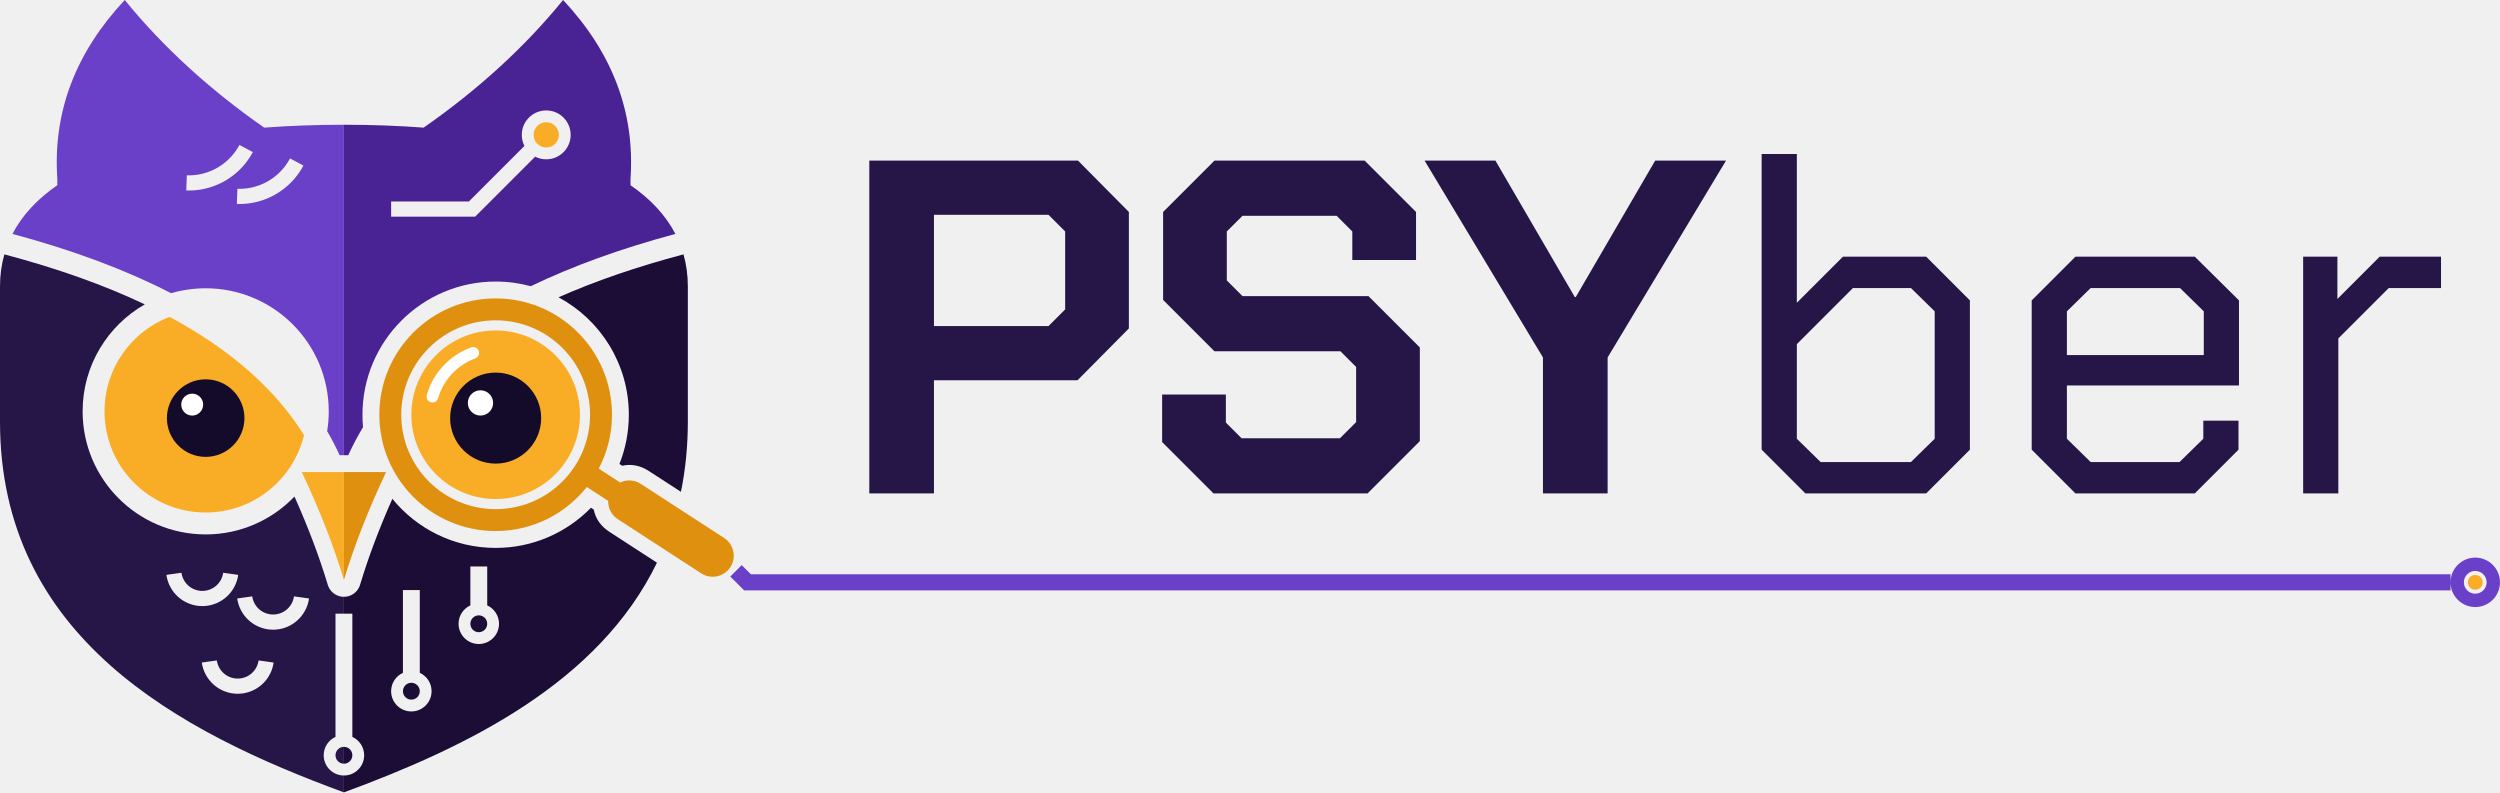
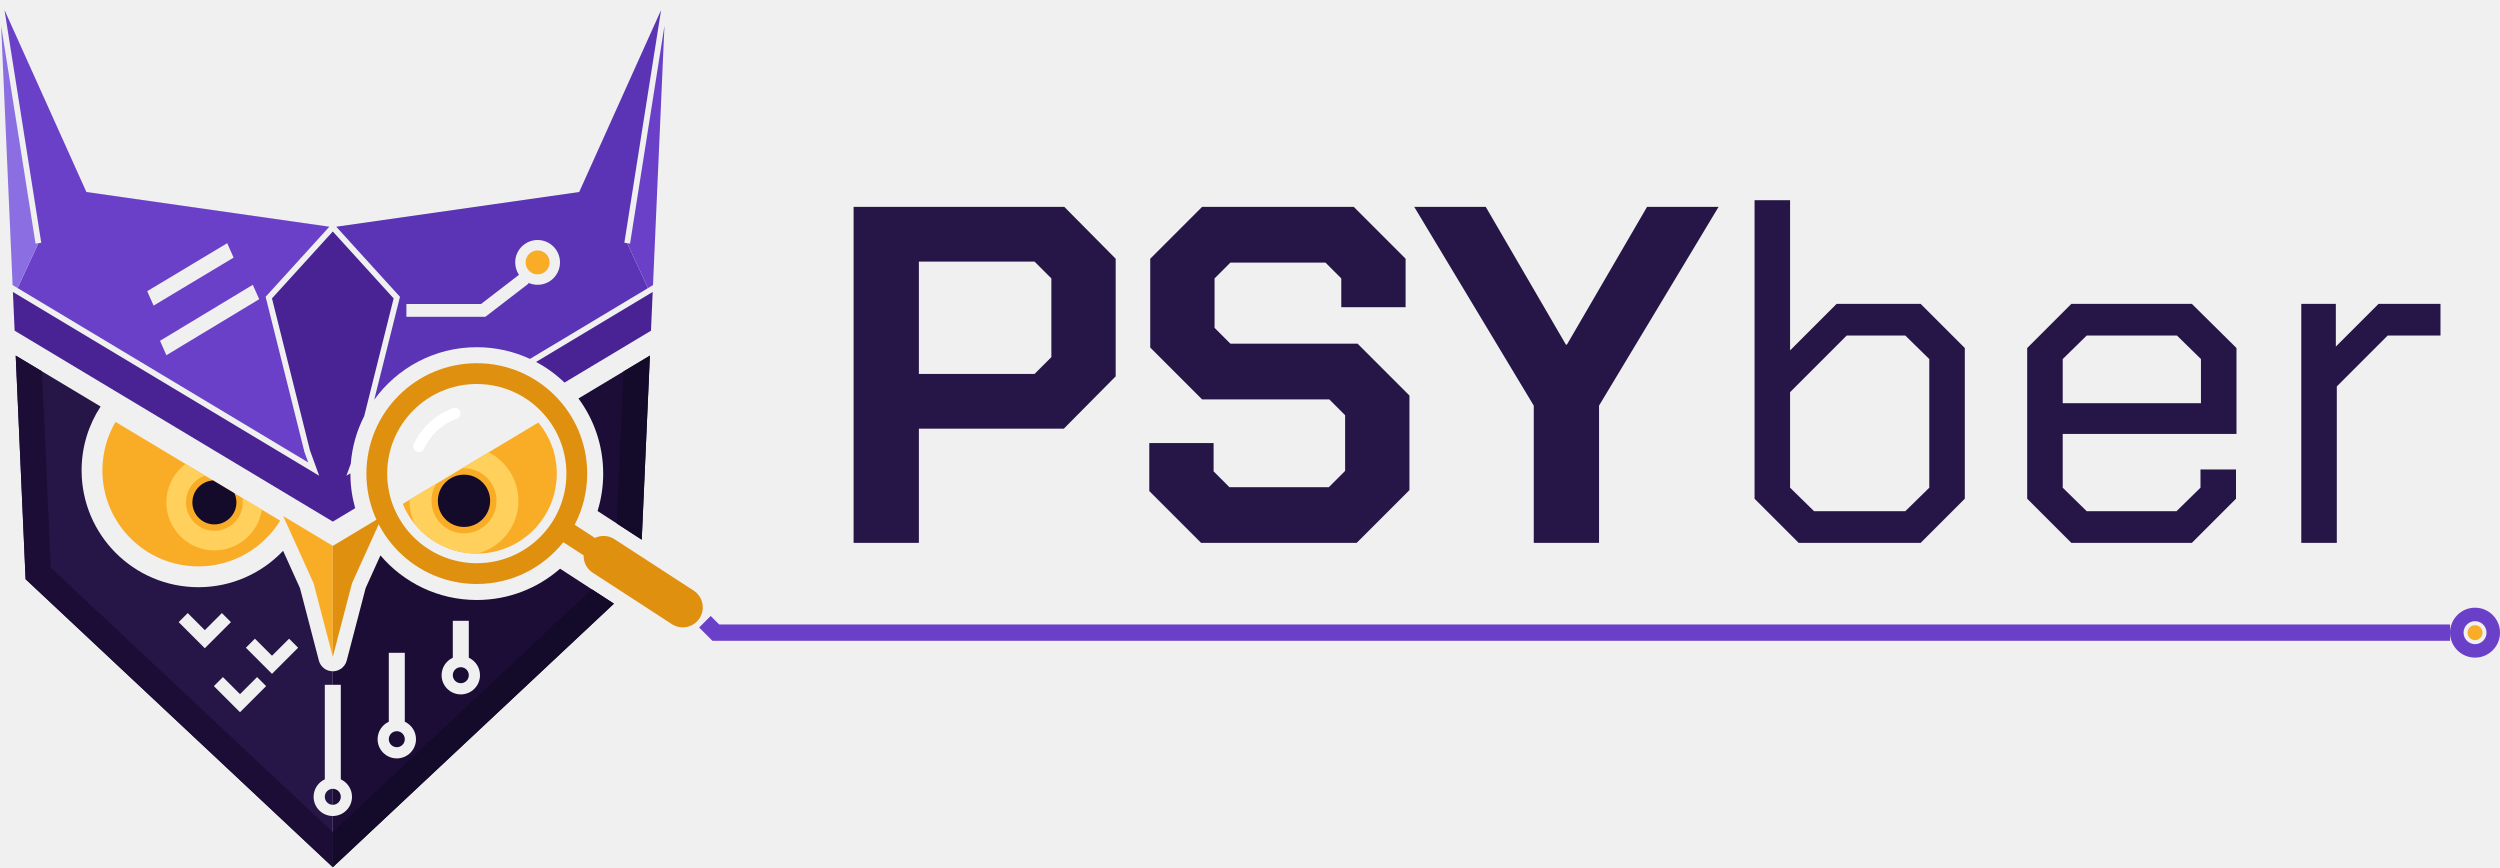
- <svg xmlns="http://www.w3.org/2000/svg" viewBox="52 26 1482.9 470" role="img" aria-label="PSYber">
-   <path d="M256 380V390H251V463.09C246.87 464.98 244 469.16 244 474C244 480.63 249.37 486 256 486V496C158 460 52 404 52 276V196C52 189.25 52.88 182.88 54.58 176.88Q101.79 189.39 137.89 206.54C115.85 219.11 101 242.82 101 270C101 310.32 133.68 343 174 343C194.7 343 213.39 334.38 226.67 320.54Q239 348.15 246.42 372.87Q246.78 374.06 247.41 375.13Q248.05 376.19 248.93 377.07Q249.81 377.95 250.87 378.59Q251.94 379.22 253.13 379.58Q254.07 379.86 255.05 379.95Q255.53 380 256 380ZM192.94 368.88 193.14 367.94 193.29 366.99 184.38 365.74 184.29 366.29 184.17 366.84 184.03 367.38 183.87 367.91 183.68 368.44 183.47 368.96 183.24 369.47 182.99 369.96 182.71 370.45 182.41 370.92 182.09 371.38 181.75 371.82 181.39 372.25 181.01 372.66 180.61 373.06 180.2 373.43 179.77 373.79 179.33 374.13 178.87 374.45 178.39 374.74 177.9 375.02 177.41 375.27 176.9 375.5 176.38 375.71 175.85 375.89 175.31 376.05 174.77 376.19 174.22 376.3 173.67 376.39 173.12 376.45 172.56 376.49 172 376.5 171.44 376.49 170.88 376.45 170.33 376.39 169.78 376.3 169.23 376.19 168.69 376.05 168.15 375.89 167.62 375.71 167.1 375.5 166.59 375.27 166.1 375.02 165.61 374.74 165.13 374.45 164.67 374.13 164.23 373.79 163.8 373.43 163.39 373.06 162.99 372.66 162.61 372.25 162.25 371.82 161.91 371.38 161.59 370.92 161.29 370.45 161.01 369.96 160.76 369.47 160.53 368.96 160.32 368.44 160.13 367.91 159.97 367.38 159.83 366.84 159.71 366.29 159.62 365.74 150.71 366.99 150.86 367.94 151.06 368.88 151.3 369.81 151.58 370.73 151.9 371.64 152.26 372.53 152.67 373.4 153.11 374.26 153.58 375.09 154.1 375.91 154.65 376.69 155.23 377.46 155.85 378.19 156.5 378.9 157.18 379.58 157.89 380.23 158.63 380.84 159.4 381.42 160.19 381.97 161.01 382.48 161.84 382.95 162.7 383.39 163.58 383.78 164.47 384.14 165.38 384.45 166.3 384.73 167.23 384.96 168.17 385.16 169.12 385.31 170.08 385.41 171.04 385.48 172 385.5 172.96 385.48 173.92 385.41 174.88 385.31 175.83 385.16 176.77 384.96 177.7 384.73 178.62 384.45 179.53 384.14 180.42 383.78 181.3 383.39 182.16 382.95 182.99 382.48 183.81 381.97 184.6 381.42 185.37 380.84 186.11 380.23 186.82 379.58 187.5 378.9 188.15 378.19 188.77 377.46 189.35 376.69 189.9 375.91 190.42 375.09 190.89 374.26 191.33 373.4 191.74 372.53 192.1 371.64 192.42 370.73 192.7 369.81 192.94 368.88ZM214.14 419.94 214.29 418.99 205.38 417.74 205.29 418.29 205.17 418.84 205.03 419.38 204.87 419.91 204.68 420.44 204.47 420.96 204.24 421.47 203.99 421.96 203.71 422.45 203.41 422.92 203.09 423.38 202.75 423.82 202.39 424.25 202.01 424.66 201.61 425.06 201.2 425.43 200.77 425.79 200.33 426.13 199.87 426.45 199.39 426.74 198.9 427.02 198.41 427.27 197.9 427.5 197.38 427.71 196.85 427.89 196.31 428.05 195.77 428.19 195.22 428.3 194.67 428.39 194.12 428.45 193.56 428.49 193 428.5 192.44 428.49 191.88 428.45 191.33 428.39 190.78 428.3 190.23 428.19 189.69 428.05 189.15 427.89 188.62 427.71 188.1 427.5 187.59 427.27 187.1 427.02 186.61 426.74 186.13 426.45 185.67 426.13 185.23 425.79 184.8 425.43 184.39 425.06 183.99 424.66 183.61 424.25 183.25 423.82 182.91 423.38 182.59 422.92 182.29 422.45 182.01 421.96 181.76 421.47 181.53 420.96 181.32 420.44 181.13 419.91 180.97 419.38 180.83 418.84 180.71 418.29 180.62 417.74 171.71 418.99 171.86 419.94 172.06 420.88 172.3 421.81 172.58 422.73 172.9 423.64 173.26 424.53 173.67 425.4 174.11 426.26 174.58 427.09 175.1 427.91 175.65 428.69 176.23 429.46 176.85 430.19 177.5 430.9 178.18 431.58 178.89 432.23 179.63 432.84 180.4 433.42 181.19 433.97 182.01 434.48 182.84 434.95 183.7 435.39 184.58 435.78 185.47 436.14 186.38 436.45 187.3 436.73 188.23 436.96 189.17 437.16 190.12 437.31 191.08 437.41 192.04 437.48 193 437.5 193.96 437.48 194.92 437.41 195.88 437.31 196.83 437.16 197.77 436.96 198.7 436.73 199.62 436.45 200.53 436.14 201.42 435.78 202.3 435.39 203.16 434.95 203.99 434.48 204.81 433.97 205.6 433.42 206.37 432.84 207.11 432.23 207.82 431.58 208.5 430.9 209.15 430.19 209.77 429.46 210.35 428.69 210.9 427.91 211.42 427.09 211.89 426.26 212.33 425.4 212.74 424.53 213.1 423.64 213.42 422.73 213.7 421.81 213.94 420.88 214.14 419.94ZM234.7 383.81 234.94 382.88 235.14 381.94 235.29 380.99 226.38 379.74 226.29 380.29 226.17 380.84 226.03 381.38 225.87 381.91 225.68 382.44 225.47 382.96 225.24 383.47 224.99 383.96 224.71 384.45 224.41 384.92 224.09 385.38 223.75 385.82 223.39 386.25 223.01 386.66 222.61 387.06 222.2 387.43 221.77 387.79 221.33 388.13 220.87 388.45 220.39 388.74 219.9 389.02 219.41 389.27 218.9 389.5 218.38 389.71 217.85 389.89 217.31 390.05 216.77 390.19 216.22 390.3 215.67 390.39 215.12 390.45 214.56 390.49 214 390.5 213.44 390.49 212.88 390.45 212.33 390.39 211.78 390.3 211.23 390.19 210.69 390.05 210.15 389.89 209.62 389.71 209.1 389.5 208.59 389.27 208.1 389.02 207.61 388.74 207.13 388.45 206.67 388.13 206.23 387.79 205.8 387.43 205.39 387.06 204.99 386.66 204.61 386.25 204.25 385.82 203.91 385.38 203.59 384.92 203.29 384.45 203.01 383.96 202.76 383.47 202.53 382.96 202.32 382.44 202.13 381.91 201.97 381.38 201.83 380.84 201.71 380.29 201.62 379.74 192.71 380.99 192.86 381.94 193.06 382.88 193.3 383.81 193.58 384.73 193.9 385.64 194.26 386.53 194.67 387.4 195.11 388.26 195.58 389.09 196.1 389.91 196.65 390.69 197.23 391.46 197.85 392.19 198.5 392.9 199.18 393.58 199.89 394.23 200.63 394.84 201.4 395.42 202.19 395.97 203.01 396.48 203.84 396.95 204.7 397.39 205.58 397.78 206.47 398.14 207.38 398.45 208.3 398.73 209.23 398.96 210.17 399.16 211.12 399.31 212.08 399.41 213.04 399.48 214 399.5 214.96 399.48 215.92 399.41 216.88 399.31 217.83 399.16 218.77 398.96 219.7 398.73 220.62 398.45 221.53 398.14 222.42 397.78 223.3 397.39 224.16 396.95 224.99 396.48 225.81 395.97 226.6 395.42 227.37 394.84 228.11 394.23 228.82 393.58 229.5 392.9 230.15 392.19 230.77 391.46 231.35 390.69 231.9 389.91 232.42 389.09 232.89 388.26 233.33 387.4 233.74 386.53 234.1 385.64 234.42 384.73 234.7 383.81ZM256 469V479C253.24 479 251 476.76 251 474C251 471.24 253.24 469 256 469Z" fill="#261547" />
-   <path d="M256 496V486C262.63 486 268 480.63 268 474C268 469.16 265.13 464.98 261 463.09V390H256V380Q256.51 380 257.01 379.95Q257.99 379.85 258.93 379.56Q259.87 379.27 260.74 378.8Q261.61 378.34 262.37 377.71Q263.13 377.08 263.75 376.32Q264.37 375.56 264.83 374.69Q265.3 373.82 265.58 372.87Q272.82 348.75 284.73 321.88C299.22 339.65 321.28 351 346 351C368.15 351 388.18 341.88 402.53 327.19L404.19 328.27Q405.82 336.48 413.54 341.5L441.68 359.77C407.16 430.91 329.34 469.06 256 496ZM460 276C460 290.85 458.57 304.74 455.9 317.73L436.96 305.44Q429.24 300.42 421.07 302.27L419.43 301.2C423.02 292.17 425 282.32 425 272C425 241.86 408.12 215.65 383.29 202.34Q416.1 187.83 457.42 176.88C459.12 182.88 460 189.25 460 196V276ZM291 425.09C286.87 426.98 284 431.16 284 436C284 442.63 289.37 448 296 448C302.63 448 308 442.63 308 436C308 431.16 305.13 426.98 301 425.09V376H291V425.09ZM324 396C324 402.63 329.37 408 336 408C342.63 408 348 402.63 348 396C348 391.16 345.13 386.98 341 385.09V362H331V385.09C326.87 386.98 324 391.16 324 396ZM341 396C341 398.76 338.76 401 336 401C333.24 401 331 398.76 331 396C331 393.24 333.24 391 336 391C338.76 391 341 393.24 341 396ZM296 431C298.76 431 301 433.24 301 436C301 438.76 298.76 441 296 441C293.24 441 291 438.76 291 436C291 433.24 293.24 431 296 431ZM256 479V469C258.76 469 261 471.24 261 474C261 476.76 258.76 479 256 479Z" fill="#1b0d35" />
-   <path d="M256 100V296H253.42C251.22 291.15 248.77 286.39 246.06 281.74C246.68 277.92 247 274 247 270C247 229.68 214.32 197 174 197C166.88 197 160 198.02 153.5 199.92C126.93 186.23 95.6 174.48 59.39 164.75C65.16 153.64 74.17 144.02 86 135.86V132Q82 73 126 26Q159.86 67.6 208.7 101.71C223.7 100.57 239.51 100 256 100ZM231.61 124.85 231.97 124.19 224.02 119.96 223.74 120.48 223.44 121 223.14 121.51 222.83 122.02 222.51 122.52 222.19 123.01 221.85 123.5 221.51 123.98 221.15 124.46 220.79 124.93 220.42 125.4 220.05 125.85 219.66 126.31 219.27 126.75 218.87 127.19 218.46 127.62 218.04 128.04 217.62 128.46 217.19 128.87 216.75 129.27 216.31 129.66 215.85 130.05 215.4 130.42 214.93 130.79 214.46 131.15 213.98 131.51 213.5 131.85 213.01 132.19 212.52 132.51 212.02 132.83 211.51 133.14 211 133.44 210.48 133.74 209.96 134.02 209.44 134.29 208.9 134.56 208.37 134.81 207.83 135.06 207.28 135.3 206.74 135.52 206.18 135.74 205.63 135.95 205.07 136.15 204.51 136.34 203.94 136.51 203.37 136.68 202.8 136.84 202.23 136.99 201.65 137.13 201.07 137.26 200.49 137.38 199.9 137.48 199.32 137.58 198.73 137.67 198.14 137.75 197.55 137.81 196.96 137.87 196.37 137.92 195.78 137.95 195.19 137.98 194.59 137.99 194 138 193.41 137.99 192.81 137.98 192.5 146.97 193.25 146.99 194 147 194.75 146.99 195.5 146.97 196.25 146.94 197 146.9 197.75 146.84 198.49 146.76 199.24 146.68 199.98 146.58 200.73 146.47 201.47 146.35 202.2 146.21 202.94 146.06 203.67 145.9 204.4 145.72 205.13 145.53 205.85 145.33 206.57 145.12 207.29 144.9 208 144.66 208.71 144.41 209.41 144.14 210.11 143.87 210.8 143.58 211.49 143.28 212.17 142.97 212.85 142.65 213.52 142.31 214.19 141.97 214.85 141.61 215.5 141.24 216.15 140.86 216.79 140.47 217.42 140.06 218.05 139.65 218.66 139.22 219.27 138.79 219.88 138.34 220.47 137.88 221.06 137.42 221.64 136.94 222.21 136.45 222.77 135.96 223.33 135.45 223.87 134.93 224.41 134.41 224.93 133.87 225.45 133.33 225.96 132.77 226.45 132.21 226.94 131.64 227.42 131.06 227.88 130.47 228.34 129.88 228.79 129.27 229.22 128.66 229.65 128.05 230.06 127.42 230.47 126.79 230.86 126.15 231.24 125.5 231.61 124.85ZM201.61 116.85 201.97 116.19 194.02 111.96 193.74 112.48 193.44 113 193.14 113.51 192.83 114.02 192.51 114.52 192.19 115.01 191.85 115.5 191.51 115.98 191.15 116.46 190.79 116.93 190.42 117.4 190.05 117.85 189.66 118.31 189.27 118.75 188.87 119.19 188.46 119.62 188.04 120.04 187.62 120.46 187.19 120.87 186.75 121.27 186.31 121.66 185.85 122.05 185.4 122.42 184.93 122.79 184.46 123.15 183.98 123.51 183.5 123.85 183.01 124.19 182.52 124.51 182.02 124.83 181.51 125.14 181 125.44 180.48 125.74 179.96 126.02 179.44 126.29 178.9 126.56 178.37 126.81 177.83 127.06 177.28 127.3 176.74 127.52 176.18 127.74 175.63 127.95 175.07 128.15 174.51 128.34 173.94 128.51 173.37 128.68 172.8 128.84 172.23 128.99 171.65 129.13 171.07 129.26 170.49 129.38 169.9 129.48 169.32 129.58 168.73 129.67 168.14 129.75 167.55 129.81 166.96 129.87 166.37 129.92 165.78 129.95 165.19 129.98 164.59 129.99 164 130 163.41 129.99 162.81 129.98 162.5 138.97 163.25 138.99 164 139 164.75 138.99 165.5 138.97 166.25 138.94 167 138.9 167.75 138.84 168.49 138.76 169.24 138.68 169.98 138.58 170.73 138.47 171.47 138.35 172.2 138.21 172.94 138.06 173.67 137.9 174.4 137.72 175.13 137.53 175.85 137.33 176.57 137.12 177.29 136.9 178 136.66 178.71 136.41 179.41 136.14 180.11 135.87 180.8 135.58 181.49 135.28 182.17 134.97 182.85 134.65 183.52 134.31 184.19 133.97 184.85 133.61 185.5 133.24 186.15 132.86 186.79 132.47 187.42 132.06 188.05 131.65 188.66 131.22 189.27 130.79 189.88 130.34 190.47 129.88 191.06 129.42 191.64 128.94 192.21 128.45 192.77 127.96 193.33 127.45 193.87 126.93 194.41 126.41 194.93 125.87 195.45 125.33 195.96 124.77 196.45 124.21 196.94 123.64 197.42 123.06 197.88 122.47 198.34 121.88 198.79 121.27 199.22 120.66 199.65 120.05 200.06 119.42 200.47 118.79 200.86 118.15 201.24 117.5 201.61 116.85Z" fill="#6b40c9" />
-   <path d="M256 296V100C272.49 100 288.3 100.57 303.3 101.71Q352.14 67.6 386 26Q430 73 426 132V135.86C437.83 144.02 446.84 153.64 452.61 164.75C420.11 173.48 391.54 183.84 366.82 195.77C360.19 193.96 353.21 193 346 193C302.37 193 267 228.37 267 272C267 274.49 267.11 276.94 267.34 279.37C264.08 284.78 261.16 290.32 258.58 296H256ZM390.5 106C390.5 97.99 384.01 91.5 376 91.5C367.99 91.5 361.5 97.99 361.5 106C361.5 108.36 362.07 110.6 363.07 112.57L330.14 145.5H284V154.5H333.86L369.43 118.93C371.4 119.93 373.64 120.5 376 120.5C384.01 120.5 390.5 114.01 390.5 106Z" fill="#492293" />
-   <path d="M232.33 284.11C225.99 310.44 202.28 330 174 330C140.86 330 114 303.14 114 270C114 244.42 130.01 222.58 152.55 213.95Q206.75 243.04 232.33 284.11ZM346 322C318.39 322 296 299.61 296 272C296 244.39 318.39 222 346 222C373.61 222 396 244.39 396 272C396 299.61 373.61 322 346 322Z" fill="#f9ad26" />
-   <path d="M319 274C319 259.09 331.09 247 346 247C360.91 247 373 259.09 373 274C373 288.91 360.91 301 346 301C331.09 301 319 288.91 319 274ZM151 274C151 261.3 161.3 251 174 251C186.7 251 197 261.3 197 274C197 286.7 186.7 297 174 297C161.3 297 151 286.7 151 274Z" fill="#140a29" />
-   <path d="M307.48 264.6Q306.81 264.39 306.28 263.95Q305.74 263.5 305.42 262.89Q305.09 262.27 305.03 261.58Q304.96 260.88 305.17 260.22L305.62 258.76Q305.64 258.69 305.66 258.63L306.17 257.18Q306.19 257.12 306.22 257.05L306.78 255.63Q306.81 255.56 306.83 255.5L307.45 254.1Q307.48 254.04 307.51 253.98L308.19 252.6Q308.22 252.54 308.25 252.48L308.98 251.13Q309.01 251.07 309.04 251.01L309.82 249.69Q309.86 249.64 309.9 249.58L310.73 248.29Q310.77 248.23 310.8 248.18L311.69 246.93Q311.73 246.87 311.77 246.81L312.7 245.6Q312.74 245.54 312.78 245.49L313.76 244.31Q313.8 244.26 313.85 244.21L314.87 243.07Q314.92 243.01 314.96 242.97L316.03 241.87Q316.08 241.82 316.13 241.77L317.24 240.71Q317.29 240.67 317.34 240.62L318.49 239.61Q318.54 239.56 318.59 239.52L319.78 238.55Q319.83 238.51 319.89 238.47L321.11 237.55Q321.17 237.51 321.23 237.47L322.49 236.6Q322.54 236.56 322.6 236.52L323.89 235.7Q323.95 235.67 324.01 235.63L325.34 234.86Q325.4 234.83 325.46 234.8L326.81 234.08Q326.87 234.05 326.93 234.02L328.31 233.36Q328.38 233.33 328.44 233.3L329.84 232.69Q329.91 232.66 329.97 232.64L331.4 232.09Q332.05 231.84 332.75 231.85Q333.44 231.87 334.08 232.15Q334.71 232.43 335.19 232.94Q335.68 233.44 335.93 234.09Q336.18 234.74 336.16 235.44Q336.14 236.13 335.86 236.77Q335.58 237.41 335.08 237.89Q334.57 238.37 333.92 238.62L332.56 239.14L331.28 239.7L330.02 240.3L328.79 240.95L327.58 241.65L326.41 242.4L325.26 243.19L324.14 244.03L323.06 244.91L322.02 245.83L321.01 246.79L320.04 247.79L319.11 248.83L318.22 249.9L317.37 251.01L316.57 252.15L315.81 253.32L315.1 254.52L314.44 255.75L313.83 257L313.26 258.27L312.75 259.57L312.29 260.88L311.86 262.28Q311.65 262.95 311.21 263.48Q310.76 264.02 310.15 264.34Q309.53 264.67 308.84 264.73Q308.15 264.8 307.48 264.6ZM337 257.5C341.14 257.5 344.5 260.86 344.5 265C344.5 269.14 341.14 272.5 337 272.5C332.86 272.5 329.5 269.14 329.5 265C329.5 260.86 332.86 257.5 337 257.5ZM166 259.5C169.59 259.5 172.5 262.41 172.5 266C172.5 269.59 169.59 272.5 166 272.5C162.41 272.5 159.5 269.59 159.5 266C159.5 262.41 162.41 259.5 166 259.5Z" fill="#ffffff" />
-   <path d="M256 306V370Q247 340 231 306H256Z" fill="#f9ad26" />
-   <path d="M256 370V306H281Q265 340 256 370Z" fill="#e0900f" />
-   <path d="M346 203C384.11 203 415 233.89 415 272C415 283.54 412.17 294.41 407.16 303.97L419.84 312.2C423.64 310.38 428.27 310.52 432.06 312.99L481.54 345.12C487.33 348.88 488.98 356.62 485.22 362.41C481.46 368.2 473.72 369.85 467.93 366.09L418.45 333.95C414.65 331.49 412.64 327.32 412.76 323.1L400.07 314.87C387.43 330.79 367.91 341 346 341C307.89 341 277 310.11 277 272C277 233.89 307.89 203 346 203ZM346 216C315.07 216 290 241.07 290 272C290 302.93 315.07 328 346 328C376.93 328 402 302.93 402 272C402 241.07 376.93 216 346 216Z" fill="#e0900f" />
-   <path d="M383.5 106C383.5 110.14 380.14 113.5 376 113.5C371.86 113.5 368.5 110.14 368.5 106C368.5 101.86 371.86 98.5 376 98.5C380.14 98.5 383.5 101.86 383.5 106Z" fill="#f9ad26" />
-   <path d="M691.43 121.28 721.6 151.73V220.82L691.15 251.56H605.98V318.68H567.63V121.28H691.43ZM741.34 260.02H779.13V276.66L788.44 285.96H846.81L856.4 276.38V243.66L847.09 234.36H772.36L741.91 203.9V151.73L772.36 121.28H861.47L891.93 151.73V180.21H854.14V163.29L844.84 153.99H789L779.69 163.29V192.34L789 201.65H863.73L894.19 232.1V287.66L863.17 318.68H771.8L741.34 288.22V260.02ZM897.01 121.28H939.02L986.12 202.21H986.68L1033.78 121.28H1075.79L1005.58 238.02V318.68H967.22V238.02L897.01 121.28ZM683.81 209.54V163.29L673.94 153.42H605.98V219.41H673.94L683.81 209.54Z" fill="#261547" />
-   <path d="M1096.94 117.33H1117.81V205.59L1145.17 178.24H1194.52L1220.46 204.18V292.73L1194.52 318.68H1122.89L1096.94 292.73V117.33ZM1257.12 204.18 1283.06 178.24H1353.85L1380.07 204.18V254.66H1277.99V286.25L1292.09 300.06H1344.82L1358.92 286.25V275.53H1379.79V292.73L1353.85 318.68H1283.06L1257.12 292.73V204.18ZM1199.59 286.25V210.67L1185.49 196.85H1151.09L1117.81 230.13V286.25L1131.91 300.06H1185.49L1199.59 286.25ZM1438.45 178.24V203.34L1463.54 178.24H1499.92V196.85H1468.9L1439.01 226.74V318.68H1418.14V178.24H1438.45ZM1359.2 210.67 1345.1 196.85H1292.09L1277.99 210.67V236.61H1359.2V210.67Z" fill="#261547" />
-   <path d="M1505.56 371.41V376.2H493.41L485.18 367.98L491.96 361.2L497.38 366.62H1505.56V371.41ZM1505.56 371.41C1505.56 363.31 1512.13 356.75 1520.23 356.75C1528.32 356.75 1534.89 363.31 1534.89 371.41C1534.89 379.51 1528.32 386.07 1520.23 386.07C1512.13 386.07 1505.56 379.51 1505.56 371.41ZM1526.97 371.41C1526.97 367.68 1523.95 364.66 1520.23 364.66C1516.5 364.66 1513.48 367.68 1513.48 371.41C1513.48 375.14 1516.5 378.16 1520.23 378.16C1523.95 378.16 1526.97 375.14 1526.97 371.41Z" fill="#6b40c9" />
-   <path d="M1524.63 371.41C1524.63 373.84 1522.66 375.81 1520.23 375.81C1517.8 375.81 1515.83 373.84 1515.83 371.41C1515.83 368.98 1517.8 367.01 1520.23 367.01C1522.66 367.01 1524.63 368.98 1524.63 371.41Z" fill="#f9ad26" />
+ <svg xmlns="http://www.w3.org/2000/svg" viewBox="48 -20 1562.5 542" role="img" aria-label="PSYber">
+   <path d="M256 399.56V408H251V467.09C246.87 468.98 244 473.16 244 478C244 484.63 249.37 490 256 490V522L64 342L57.82 202.25L110.87 234.08C103.36 245.55 99 259.27 99 274C99 314.32 131.68 347 172 347C192.84 347 211.64 338.27 224.94 324.26L235.48 347.57L247.29 392.83Q247.59 393.99 248.19 395.03Q248.79 396.08 249.64 396.92Q250.48 397.77 251.53 398.37Q252.57 398.97 253.73 399.27Q254.59 399.49 255.47 399.54Q255.74 399.56 256 399.56ZM218 401.16 234.33 384.83 228.67 379.17 218 389.84 207.33 379.17 201.67 384.83 218 401.16ZM208.67 403.17 198 413.84 187.33 403.17 181.67 408.83 198 425.16 214.33 408.83 208.67 403.17ZM192.33 368.83 186.67 363.17 176 373.84 165.33 363.17 159.67 368.83 176 385.16 192.33 368.83ZM256 473V483C253.24 483 251 480.76 251 478C251 475.24 253.24 473 256 473Z" fill="#261547" />
+   <path d="M256 522V490C262.63 490 268 484.63 268 478C268 473.16 265.13 468.98 261 467.09V408H256V399.56Q256.62 399.56 257.23 399.48Q258.11 399.35 258.95 399.06Q259.79 398.77 260.55 398.32Q261.32 397.88 261.98 397.29Q262.64 396.7 263.18 395.99Q263.71 395.29 264.1 394.49Q264.48 393.69 264.71 392.83L276.52 347.57L285.77 327.12C300.26 344.18 321.87 355 346 355C365.93 355 384.15 347.62 398.05 335.43L431.69 357.29L256 522ZM409.53 229.04 454.18 202.25 449.09 317.31 421.48 299.38C423.77 291.99 425 284.14 425 276C425 258.41 419.25 242.17 409.53 229.04ZM291 431.09C286.87 432.98 284 437.16 284 442C284 448.63 289.37 454 296 454C302.63 454 308 448.63 308 442C308 437.16 305.13 432.98 301 431.09V388H291V431.09ZM324 402C324 408.63 329.37 414 336 414C342.63 414 348 408.63 348 402C348 397.16 345.13 392.98 341 391.09V368H331V391.09C326.87 392.98 324 397.16 324 402ZM341 402C341 404.76 338.76 407 336 407C333.24 407 331 404.76 331 402C331 399.24 333.24 397 336 397C338.76 397 341 399.24 341 402ZM296 437C298.76 437 301 439.24 301 442C301 444.76 298.76 447 296 447C293.24 447 291 444.76 291 442C291 439.24 293.24 437 296 437ZM256 483V473C258.76 473 261 475.24 261 478C261 480.76 258.76 483 256 483Z" fill="#1b0d35" />
+   <path d="M256 500.07V522L64 342L57.82 202.25L74.28 212.13L79.7 334.78L256 500.07Z" fill="#1b0d35" />
+   <path d="M256 522V500.07L417.87 348.31L431.69 357.29L256 522ZM437.72 212.13 454.18 202.25 449.09 317.31 433.52 307.2 437.72 212.13Z" fill="#140a29" />
+   <path d="M72 132 73.78 131.72 50.81 -13.76 102 100 253.85 121.69 214.02 165.5 238.28 262.53 240.64 269.03 58.99 160.04 72 132ZM206 158 148 193 152 202 210 167 206 158ZM190 132 140 162 144 171 194 141 190 132Z" fill="#6b40c9" />
+   <path d="M379.23 204.31C369.13 199.62 357.87 197 346 197C319.61 197 296.25 209.94 281.9 229.81L297.75 166.44L297.98 165.5L258.15 121.69L410 100L461.19 -13.76L438.22 131.72L440 132L453.01 160.04L379.23 204.31ZM348.64 170H302V178H351.36L378.44 157.17L378.06 156.68C379.87 157.53 381.88 158 384 158C391.73 158 398 151.73 398 144C398 136.27 391.73 130 384 130C376.27 130 370 136.27 370 144C370 146.87 370.86 149.54 372.35 151.76L348.64 170Z" fill="#5a34b4" />
+   <path d="M57.14 186.68 56.07 162.48 247.49 277.34 241.72 261.47 217.98 166.5 256 124.68 294.02 166.5 275.63 240.06C271 249.11 268.06 259.17 267.24 269.83L264.51 277.34L267 275.84C267 275.9 267 275.95 267 276C267 283.49 268.04 290.74 269.99 297.61L256 306L241.25 297.15L119 223.8L57.14 186.68ZM400.81 219.11C395.54 214.03 389.57 209.68 383.05 206.21L455.93 162.48L454.86 186.68L400.81 219.11Z" fill="#492293" />
+   <path d="M55.87 158.17 48.71 -3.97 70.22 132.28 72 132 58.99 160.04 55.87 158.17Z" fill="#8a6ee2" />
+   <path d="M463.29 -3.97 456.13 158.17 453.01 160.04 440 132 441.78 132.28 463.29 -3.97Z" fill="#6b40c9" />
+   <path d="M223.12 305.43C212.56 322.57 193.61 334 172 334C138.86 334 112 307.14 112 274C112 262.94 114.99 252.58 120.21 243.69L223.12 305.43ZM384.48 244.07C391.67 252.73 396 263.86 396 276C396 303.61 373.61 326 346 326C325.09 326 307.17 313.16 299.71 294.93L384.48 244.07Z" fill="#f9ad26" />
+   <path d="M307.34 307.71C305.2 303.26 304 298.27 304 293C304 292.79 304 292.57 304.01 292.36L320.66 282.37C318.76 285.46 317.66 289.1 317.66 293C317.66 304.23 326.77 313.34 338 313.34C349.23 313.34 358.34 304.23 358.34 293C358.34 281.77 349.23 272.66 338 272.66C337.59 272.66 337.18 272.67 336.77 272.7L353.44 262.7C364.46 268.32 372 279.78 372 293C372 308.94 361.03 322.32 346.22 326C346.15 326 346.07 326 346 326C330.42 326 316.51 318.87 307.34 307.71ZM164.24 294C164.24 303.81 172.19 311.76 182 311.76C191.81 311.76 199.76 303.81 199.76 294C199.76 293.08 199.69 292.18 199.56 291.29L211.66 298.55C209.46 312.96 197.02 324 182 324C165.43 324 152 310.57 152 294C152 284.17 156.73 275.45 164.03 269.98L176.12 277.24C169.2 279.66 164.24 286.25 164.24 294Z" fill="#ffd15c" />
+   <path d="M321.66 293C321.66 283.98 328.98 276.66 338 276.66C347.02 276.66 354.34 283.98 354.34 293C354.34 302.02 347.02 309.34 338 309.34C328.98 309.34 321.66 302.02 321.66 293ZM194.51 288.27C195.31 290.01 195.76 291.95 195.76 294C195.76 301.6 189.6 307.76 182 307.76C174.4 307.76 168.24 301.6 168.24 294C168.24 286.68 173.96 280.69 181.17 280.26L194.51 288.27Z" fill="#140a29" />
+   <path d="M309.54 262.59Q308.84 262.55 308.22 262.24Q307.59 261.94 307.13 261.42Q306.67 260.9 306.44 260.24Q306.21 259.58 306.25 258.89Q306.3 258.19 306.6 257.56L307.17 256.39Q307.2 256.34 307.22 256.29L307.84 255.13Q307.86 255.08 307.89 255.03L308.54 253.89Q308.57 253.84 308.6 253.79L309.28 252.68Q309.31 252.63 309.34 252.58L310.06 251.49Q310.1 251.44 310.13 251.39L310.89 250.32Q310.92 250.28 310.95 250.23L311.75 249.19Q311.78 249.14 311.82 249.1L312.64 248.08Q312.68 248.04 312.71 248L313.57 247.01Q313.61 246.96 313.65 246.92L314.54 245.96Q314.58 245.92 314.62 245.88L315.54 244.95Q315.58 244.91 315.62 244.87L316.57 243.97Q316.61 243.93 316.65 243.89L317.63 243.02Q317.68 242.98 317.72 242.95L318.73 242.11Q318.77 242.07 318.82 242.04L319.85 241.24Q319.9 241.2 319.94 241.17L321 240.4Q321.05 240.37 321.1 240.33L322.18 239.6Q322.23 239.57 322.28 239.54L323.38 238.84Q323.43 238.81 323.48 238.78L324.61 238.12Q324.66 238.09 324.71 238.07L325.86 237.44Q325.91 237.41 325.96 237.39L327.14 236.8Q327.19 236.78 327.24 236.75L328.43 236.21Q328.48 236.18 328.53 236.16L329.74 235.65Q329.79 235.63 329.85 235.61L331.07 235.14Q331.72 234.89 332.41 234.91Q333.11 234.93 333.75 235.22Q334.38 235.5 334.86 236.01Q335.34 236.51 335.59 237.16Q335.84 237.81 335.82 238.51Q335.8 239.2 335.52 239.84Q335.23 240.48 334.73 240.95Q334.22 241.43 333.57 241.68L332.4 242.13L331.3 242.59L330.21 243.09L329.15 243.62L328.1 244.19L327.06 244.8L326.05 245.43L325.07 246.1L324.1 246.8L323.15 247.53L322.23 248.3L321.34 249.09L320.47 249.91L319.63 250.76L318.82 251.64L318.04 252.54L317.29 253.47L316.57 254.42L315.87 255.39L315.22 256.39L314.59 257.41L314 258.44L313.44 259.5L312.9 260.63Q312.59 261.25 312.07 261.71Q311.55 262.18 310.89 262.4Q310.23 262.63 309.54 262.59Z" fill="#ffffff" />
+   <path d="M256 321.16V390.56L244 344.56L225 302.56L256 321.16Z" fill="#f9ad26" />
+   <path d="M256 390.56V321.16L287 302.56L268 344.56L256 390.56Z" fill="#e0900f" />
+   <path d="M346 207C384.11 207 415 237.89 415 276C415 287.54 412.17 298.41 407.16 307.97L419.84 316.2C423.64 314.38 428.27 314.52 432.06 316.99L481.54 349.12C487.33 352.88 488.98 360.62 485.22 366.41C481.46 372.2 473.72 373.85 467.93 370.09L418.45 337.95C414.65 335.49 412.64 331.32 412.76 327.1L400.07 318.87C387.43 334.79 367.91 345 346 345C307.89 345 277 314.11 277 276C277 237.89 307.89 207 346 207ZM346 220C315.07 220 290 245.07 290 276C290 306.93 315.07 332 346 332C376.93 332 402 306.93 402 276C402 245.07 376.93 220 346 220Z" fill="#e0900f" />
+   <path d="M391.5 144C391.5 148.14 388.14 151.5 384 151.5C379.86 151.5 376.5 148.14 376.5 144C376.5 139.86 379.86 136.5 384 136.5C388.14 136.5 391.5 139.86 391.5 144Z" fill="#f9ad26" />
+   <path d="M713.2 109.31 745.3 141.71V215.21L712.9 247.91H622.3V319.31H581.5V109.31H713.2ZM766.3 256.91H806.5V274.61L816.4 284.51H878.5L888.7 274.31V239.51L878.8 229.61H799.3L766.9 197.21V141.71L799.3 109.31H894.1L926.5 141.71V172.01H886.3V154.01L876.4 144.11H817L807.1 154.01V184.91L817 194.81H896.5L928.9 227.21V286.31L895.9 319.31H798.7L766.3 286.91V256.91ZM931.9 109.31H976.6L1026.7 195.41H1027.3L1077.4 109.31H1122.1L1047.4 233.51V319.31H1006.6V233.51L931.9 109.31ZM705.1 203.21V154.01L694.6 143.51H622.3V213.71H694.6L705.1 203.21Z" fill="#261547" />
+   <path d="M1144.6 105.11H1166.8V199.01L1195.9 169.91H1248.4L1276 197.51V291.71L1248.4 319.31H1172.2L1144.6 291.71V105.11ZM1315 197.51 1342.6 169.91H1417.9L1445.8 197.51V251.21H1337.2V284.81L1352.2 299.51H1408.3L1423.3 284.81V273.41H1445.5V291.71L1417.9 319.31H1342.6L1315 291.71V197.51ZM1253.8 284.81V204.41L1238.8 189.71H1202.2L1166.8 225.11V284.81L1181.8 299.51H1238.8L1253.8 284.81ZM1507.9 169.91V196.61L1534.6 169.91H1573.3V189.71H1540.3L1508.5 221.51V319.31H1486.3V169.91H1507.9ZM1423.6 204.41 1408.6 189.71H1352.2L1337.2 204.41V232.01H1423.6V204.41Z" fill="#261547" />
+   <path d="M1579.3 375.41V380.51H493.28L484.97 372.19L492.18 364.98L497.51 370.31H1579.3V375.41ZM1579.3 375.41C1579.3 366.79 1586.28 359.81 1594.9 359.81C1603.52 359.81 1610.5 366.79 1610.5 375.41C1610.5 384.03 1603.52 391.01 1594.9 391.01C1586.28 391.01 1579.3 384.03 1579.3 375.41ZM1602.08 375.41C1602.08 371.45 1598.86 368.23 1594.9 368.23C1590.94 368.23 1587.72 371.45 1587.72 375.41C1587.72 379.37 1590.94 382.59 1594.9 382.59C1598.86 382.59 1602.08 379.37 1602.08 375.41Z" fill="#6b40c9" />
+   <path d="M1599.58 375.41C1599.58 377.99 1597.48 380.09 1594.9 380.09C1592.32 380.09 1590.22 377.99 1590.22 375.41C1590.22 372.83 1592.32 370.73 1594.9 370.73C1597.48 370.73 1599.58 372.83 1599.58 375.41Z" fill="#f9ad26" />
</svg>
